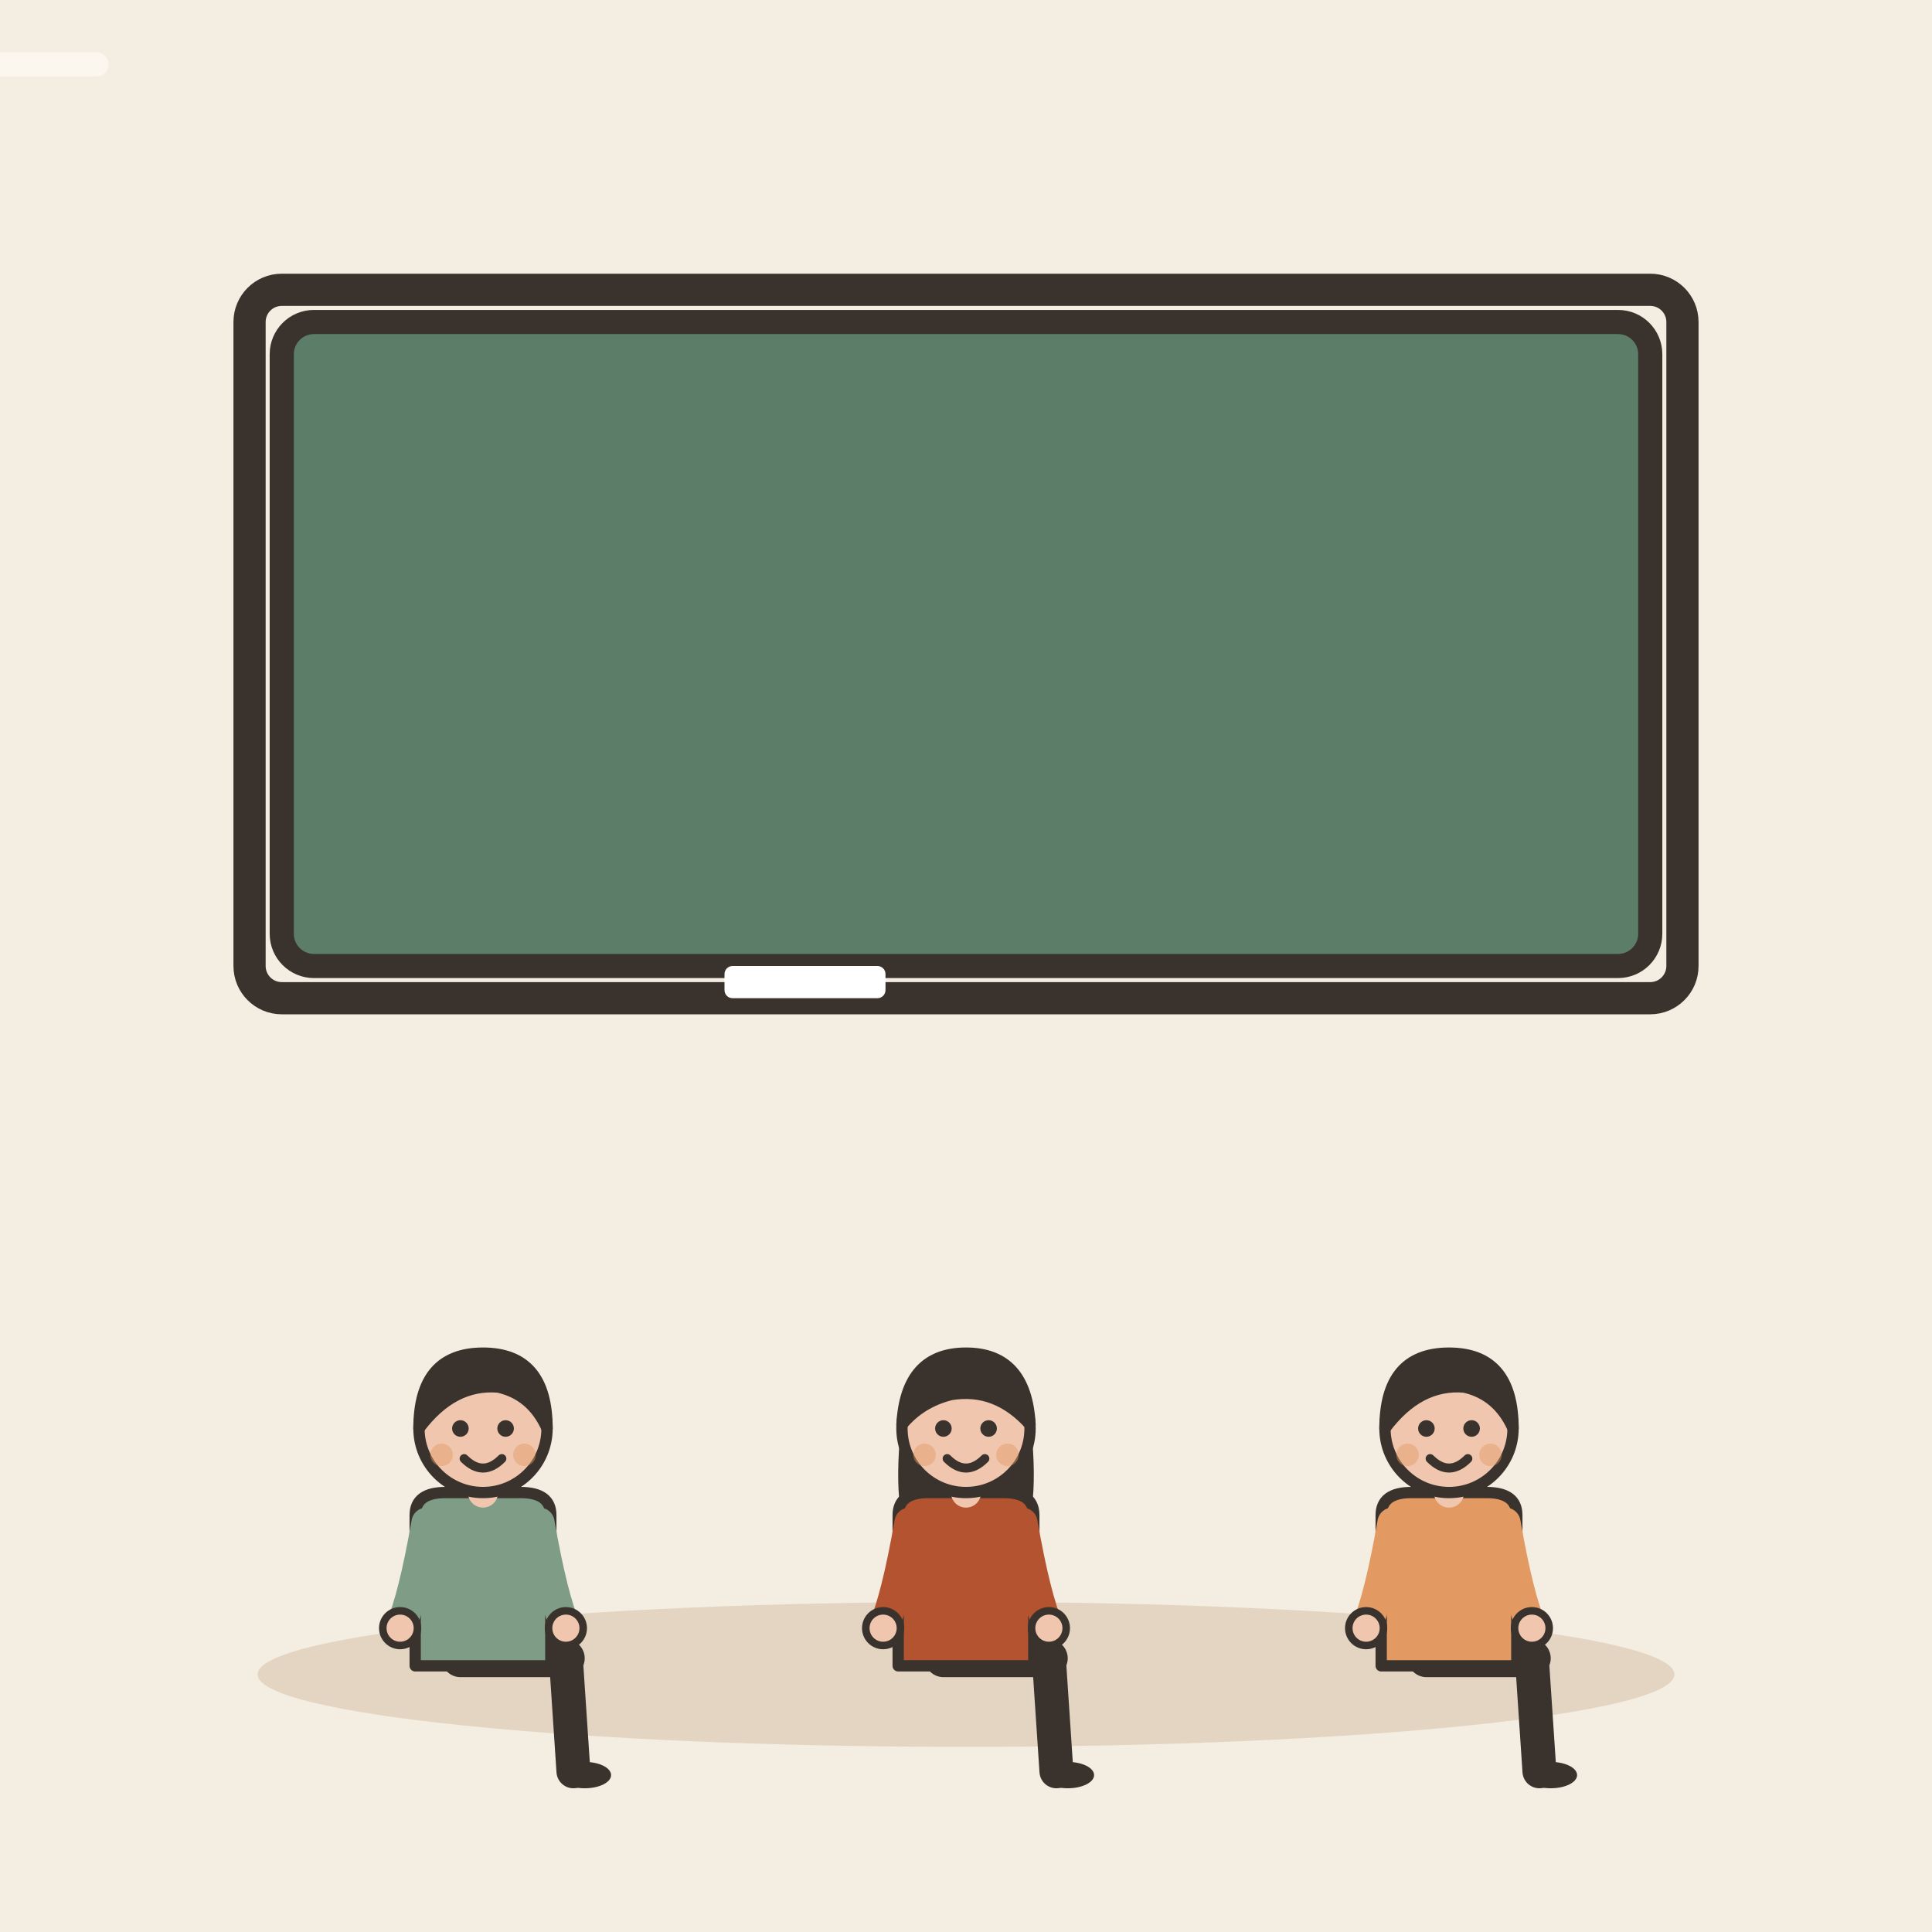
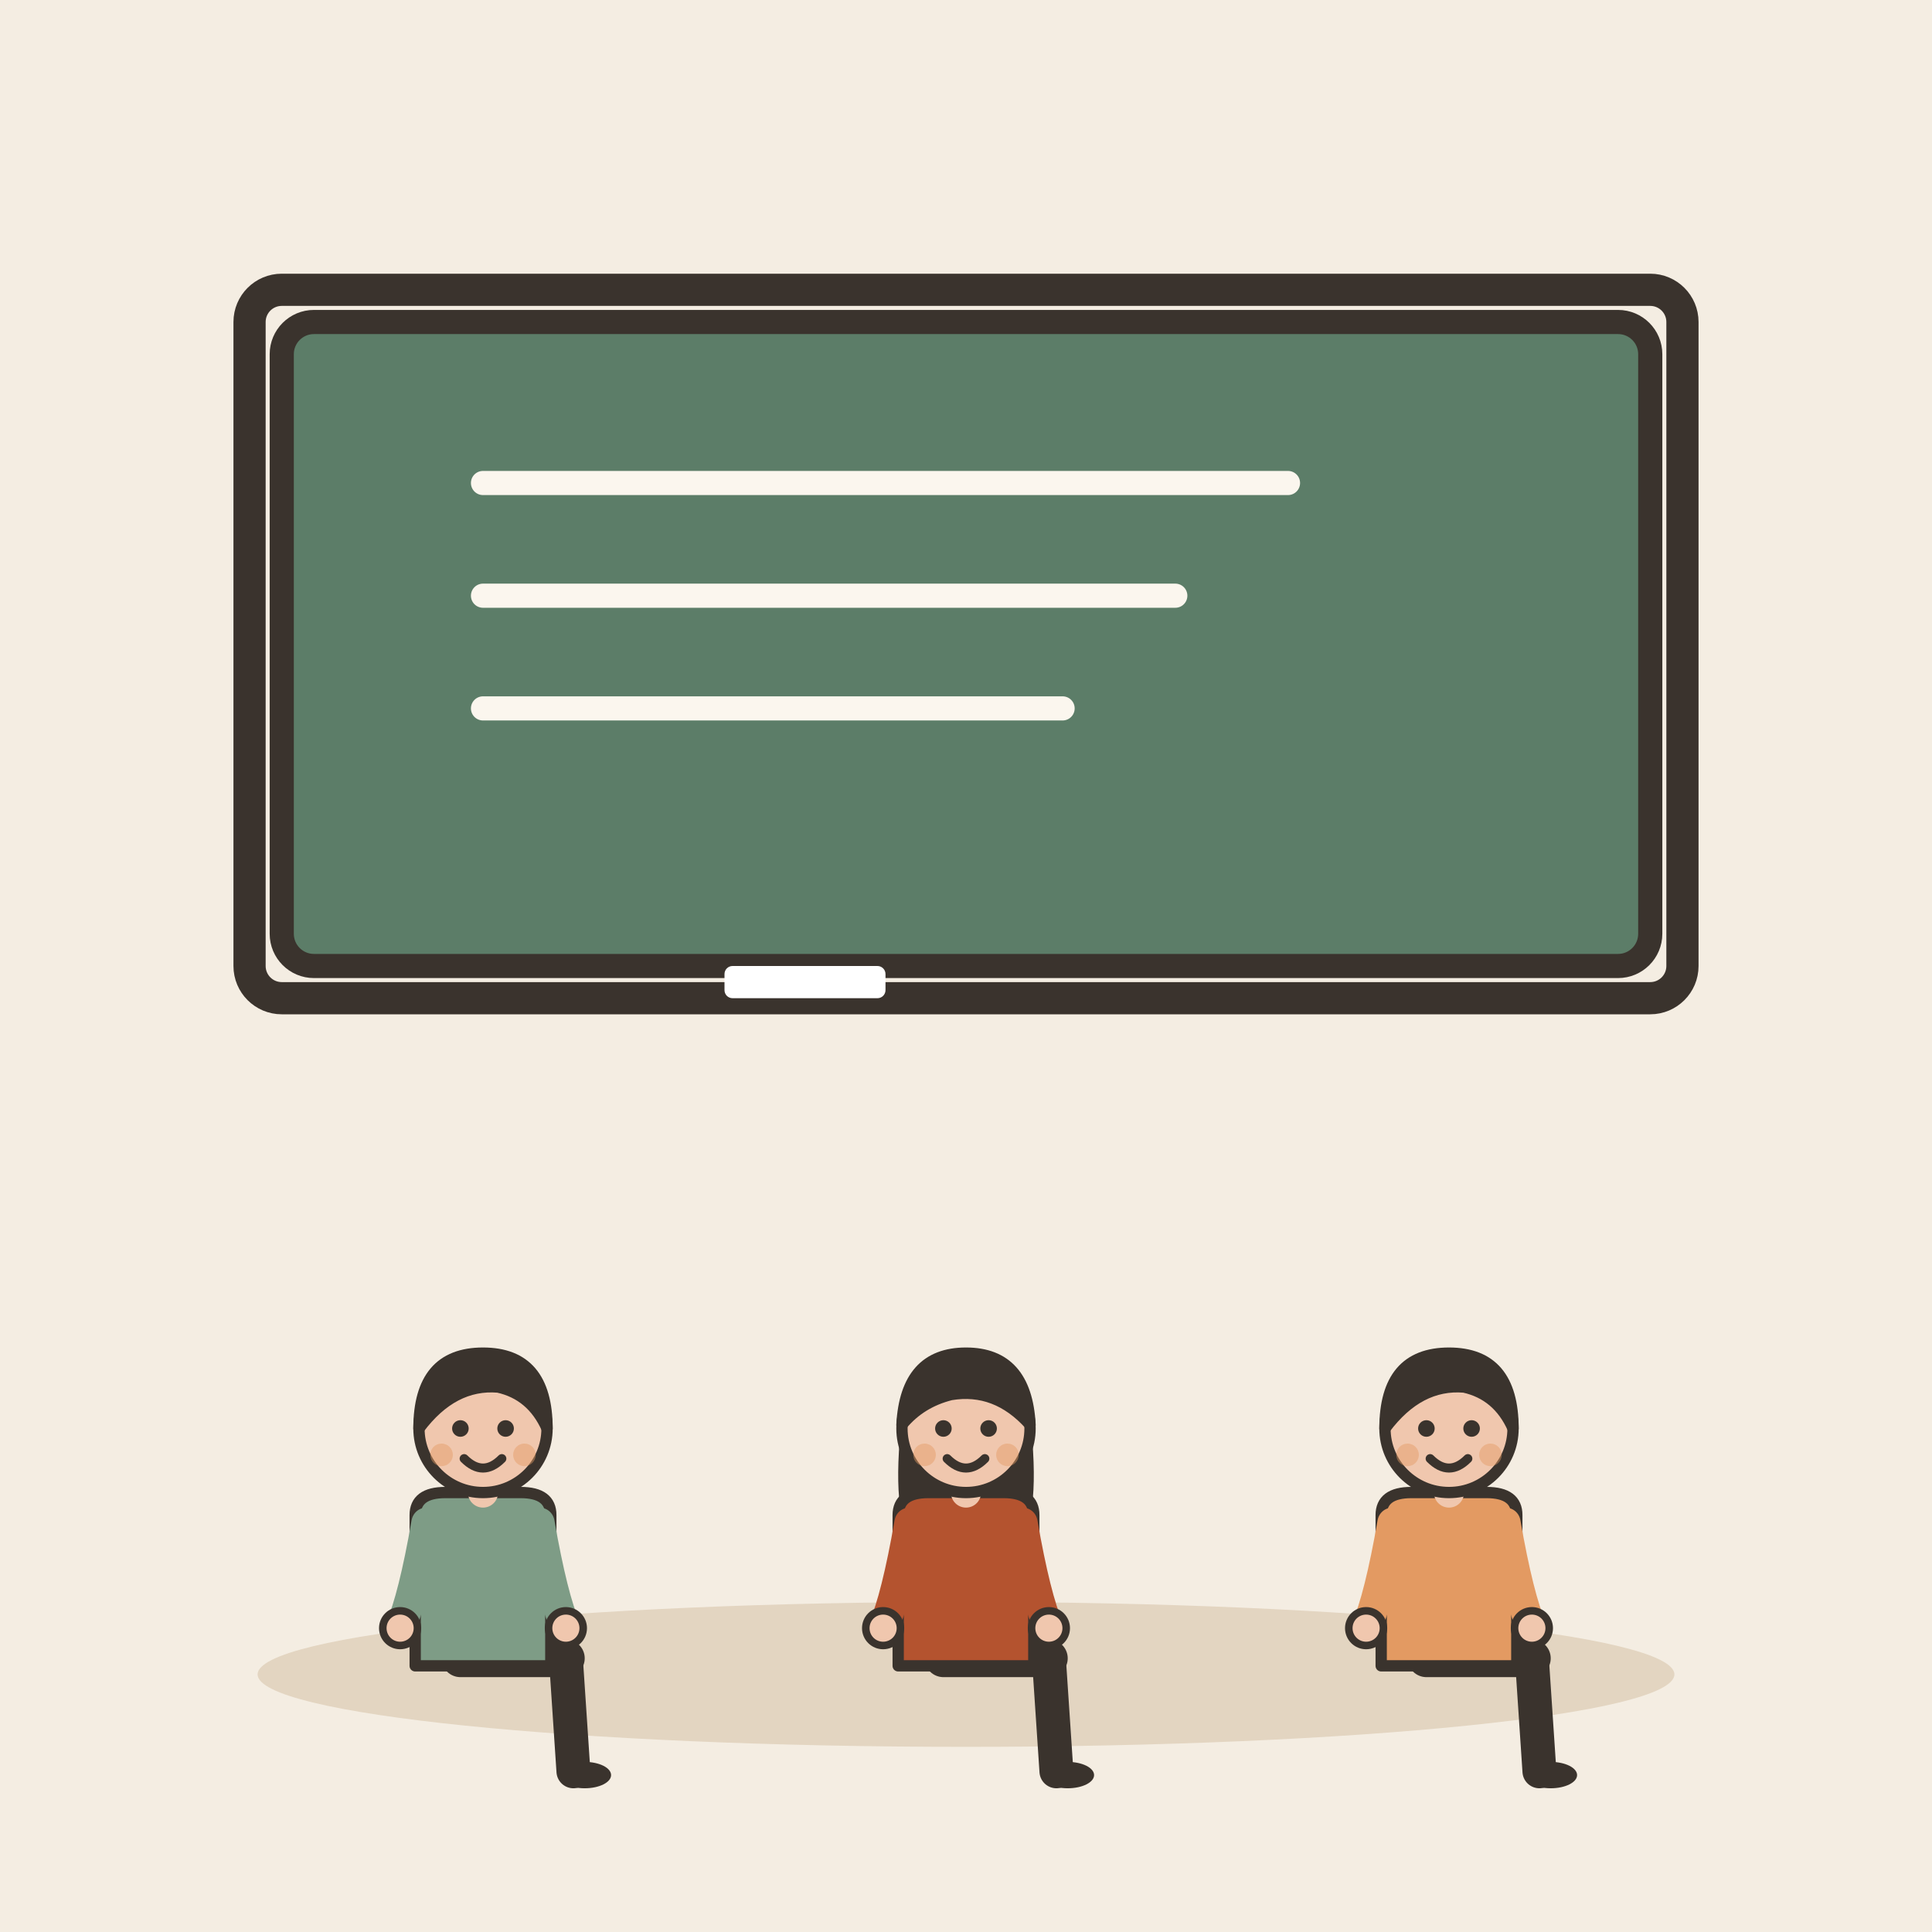
<svg xmlns="http://www.w3.org/2000/svg" viewBox="0 0 240 240" data-style="editorial">
  <rect width="240" height="240" fill="#F4EDE2" />
  <ellipse cx="120" cy="208" rx="88" ry="9" fill="#E3D5C1" />
  <rect x="35" y="40" width="170" height="80" rx="4" fill="#5C7D68" stroke="#3A332D" stroke-width="3" stroke-linecap="round" stroke-linejoin="round" />
  <rect x="31" y="36" width="178" height="88" rx="4" fill="none" stroke="#3A332D" stroke-linecap="round" stroke-linejoin="round" stroke-width="4" />
-   <path d="M-60 -20L40 -20" stroke="#FBF6EE" stroke-width="3" stroke-linecap="round" fill="none" />
-   <path d="M-60 -6L26 -6" stroke="#FBF6EE" stroke-width="3" stroke-linecap="round" fill="none" />
-   <path d="M-60 8L12 8" stroke="#FBF6EE" stroke-width="3" stroke-linecap="round" fill="none" />
+   <g transform="translate(120 80)">
+     <path d="M-60 -20L40 -20" stroke="#FBF6EE" stroke-width="3" stroke-linecap="round" fill="none" />
+     <path d="M-60 -6L26 -6" stroke="#FBF6EE" stroke-width="3" stroke-linecap="round" fill="none" />
+     <path d="M-60 8L12 8" stroke="#FBF6EE" stroke-width="3" stroke-linecap="round" fill="none" />
+   </g>
  <rect x="90" y="120" width="20" height="4" rx="1" fill="#FFFFFF" />
  <g transform="translate(60 206) scale(0.468 0.468)">
    <path d="M-6 0L22 0" stroke="#3A332D" stroke-width="10" stroke-linecap="round" fill="none" />
    <path d="M22 0L24 30" stroke="#3A332D" stroke-width="9" stroke-linecap="round" fill="none" />
    <ellipse cx="27" cy="31" rx="7" ry="3.5" fill="#3A332D" />
    <g transform="translate(0 40)" />
    <path d="M-18 -38Q-18 -44 -10 -44L10 -44Q18 -44 18 -38L18 2L-18 2Z" fill="#7E9C86" stroke="#3A332D" stroke-width="3" stroke-linecap="round" stroke-linejoin="round" />
    <path d="M-15 -36Q-18.5 -16 -22 -8" fill="none" stroke="#7E9C86" stroke-width="8" stroke-linecap="round" stroke-linejoin="round" />
    <circle cx="-22" cy="-8" r="4.6" fill="#F0C7AE" stroke="#3A332D" stroke-linecap="round" stroke-linejoin="round" stroke-width="2" />
    <path d="M15 -36Q18.5 -16 22 -8" fill="none" stroke="#7E9C86" stroke-width="8" stroke-linecap="round" stroke-linejoin="round" />
    <circle cx="22" cy="-8" r="4.6" fill="#F0C7AE" stroke="#3A332D" stroke-linecap="round" stroke-linejoin="round" stroke-width="2" />
    <path d="M0 -44L0 -48" stroke="#F0C7AE" stroke-width="8" stroke-linecap="round" fill="none" />
    <g transform="translate(0 40)">
      <circle cx="0" cy="-101" r="17" fill="#F0C7AE" stroke="#3A332D" stroke-width="3" stroke-linecap="round" stroke-linejoin="round" />
      <path d="M-17 -101Q-17 -121 0 -121Q17 -121 17 -101Q13 -110 4 -112Q-8 -113 -17 -101Z" fill="#3A332D" stroke="#3A332D" stroke-width="3" stroke-linecap="round" stroke-linejoin="round" />
      <circle cx="-6" cy="-101" r="2.2" fill="#3A332D" />
      <circle cx="6" cy="-101" r="2.2" fill="#3A332D" />
      <path d="M-5 -93Q0 -88 5 -93" fill="none" stroke="#3A332D" stroke-width="2.4" stroke-linecap="round" stroke-linejoin="round" />
      <circle cx="-11" cy="-94" r="3" fill="#E39A62" opacity="0.45" />
      <circle cx="11" cy="-94" r="3" fill="#E39A62" opacity="0.45" />
    </g>
  </g>
  <g transform="translate(120 206) scale(0.468 0.468)">
    <path d="M-6 0L22 0" stroke="#3A332D" stroke-width="10" stroke-linecap="round" fill="none" />
    <path d="M22 0L24 30" stroke="#3A332D" stroke-width="9" stroke-linecap="round" fill="none" />
    <ellipse cx="27" cy="31" rx="7" ry="3.5" fill="#3A332D" />
    <g transform="translate(0 40)">
      <path d="M-17 -104Q-20 -78 -14 -70L-6 -78L6 -78L14 -70Q20 -78 17 -104Z" fill="#3A332D" />
    </g>
    <path d="M-18 -38Q-18 -44 -10 -44L10 -44Q18 -44 18 -38L18 2L-18 2Z" fill="#B4532F" stroke="#3A332D" stroke-width="3" stroke-linecap="round" stroke-linejoin="round" />
    <path d="M-15 -36Q-18.5 -16 -22 -8" fill="none" stroke="#B4532F" stroke-width="8" stroke-linecap="round" stroke-linejoin="round" />
    <circle cx="-22" cy="-8" r="4.6" fill="#F0C7AE" stroke="#3A332D" stroke-linecap="round" stroke-linejoin="round" stroke-width="2" />
    <path d="M15 -36Q18.5 -16 22 -8" fill="none" stroke="#B4532F" stroke-width="8" stroke-linecap="round" stroke-linejoin="round" />
    <circle cx="22" cy="-8" r="4.6" fill="#F0C7AE" stroke="#3A332D" stroke-linecap="round" stroke-linejoin="round" stroke-width="2" />
    <path d="M0 -44L0 -48" stroke="#F0C7AE" stroke-width="8" stroke-linecap="round" fill="none" />
    <g transform="translate(0 40)">
      <circle cx="0" cy="-101" r="17" fill="#F0C7AE" stroke="#3A332D" stroke-width="3" stroke-linecap="round" stroke-linejoin="round" />
      <path d="M-17 -102Q-16 -121 0 -121Q16 -121 17 -102Q8 -112 -4 -110Q-12 -108 -17 -102Z" fill="#3A332D" stroke="#3A332D" stroke-width="3" stroke-linecap="round" stroke-linejoin="round" />
      <circle cx="-6" cy="-101" r="2.2" fill="#3A332D" />
      <circle cx="6" cy="-101" r="2.2" fill="#3A332D" />
      <path d="M-5 -93Q0 -88 5 -93" fill="none" stroke="#3A332D" stroke-width="2.4" stroke-linecap="round" stroke-linejoin="round" />
      <circle cx="-11" cy="-94" r="3" fill="#E39A62" opacity="0.45" />
      <circle cx="11" cy="-94" r="3" fill="#E39A62" opacity="0.45" />
    </g>
  </g>
  <g transform="translate(180 206) scale(0.468 0.468)">
    <path d="M-6 0L22 0" stroke="#3A332D" stroke-width="10" stroke-linecap="round" fill="none" />
    <path d="M22 0L24 30" stroke="#3A332D" stroke-width="9" stroke-linecap="round" fill="none" />
    <ellipse cx="27" cy="31" rx="7" ry="3.5" fill="#3A332D" />
    <g transform="translate(0 40)" />
    <path d="M-18 -38Q-18 -44 -10 -44L10 -44Q18 -44 18 -38L18 2L-18 2Z" fill="#E39A62" stroke="#3A332D" stroke-width="3" stroke-linecap="round" stroke-linejoin="round" />
    <path d="M-15 -36Q-18.5 -16 -22 -8" fill="none" stroke="#E39A62" stroke-width="8" stroke-linecap="round" stroke-linejoin="round" />
    <circle cx="-22" cy="-8" r="4.6" fill="#F0C7AE" stroke="#3A332D" stroke-linecap="round" stroke-linejoin="round" stroke-width="2" />
    <path d="M15 -36Q18.5 -16 22 -8" fill="none" stroke="#E39A62" stroke-width="8" stroke-linecap="round" stroke-linejoin="round" />
    <circle cx="22" cy="-8" r="4.6" fill="#F0C7AE" stroke="#3A332D" stroke-linecap="round" stroke-linejoin="round" stroke-width="2" />
    <path d="M0 -44L0 -48" stroke="#F0C7AE" stroke-width="8" stroke-linecap="round" fill="none" />
    <g transform="translate(0 40)">
      <circle cx="0" cy="-101" r="17" fill="#F0C7AE" stroke="#3A332D" stroke-width="3" stroke-linecap="round" stroke-linejoin="round" />
      <path d="M-17 -101Q-17 -121 0 -121Q17 -121 17 -101Q13 -110 4 -112Q-8 -113 -17 -101Z" fill="#3A332D" stroke="#3A332D" stroke-width="3" stroke-linecap="round" stroke-linejoin="round" />
      <circle cx="-6" cy="-101" r="2.2" fill="#3A332D" />
      <circle cx="6" cy="-101" r="2.2" fill="#3A332D" />
      <path d="M-5 -93Q0 -88 5 -93" fill="none" stroke="#3A332D" stroke-width="2.4" stroke-linecap="round" stroke-linejoin="round" />
      <circle cx="-11" cy="-94" r="3" fill="#E39A62" opacity="0.45" />
      <circle cx="11" cy="-94" r="3" fill="#E39A62" opacity="0.45" />
    </g>
  </g>
</svg>
